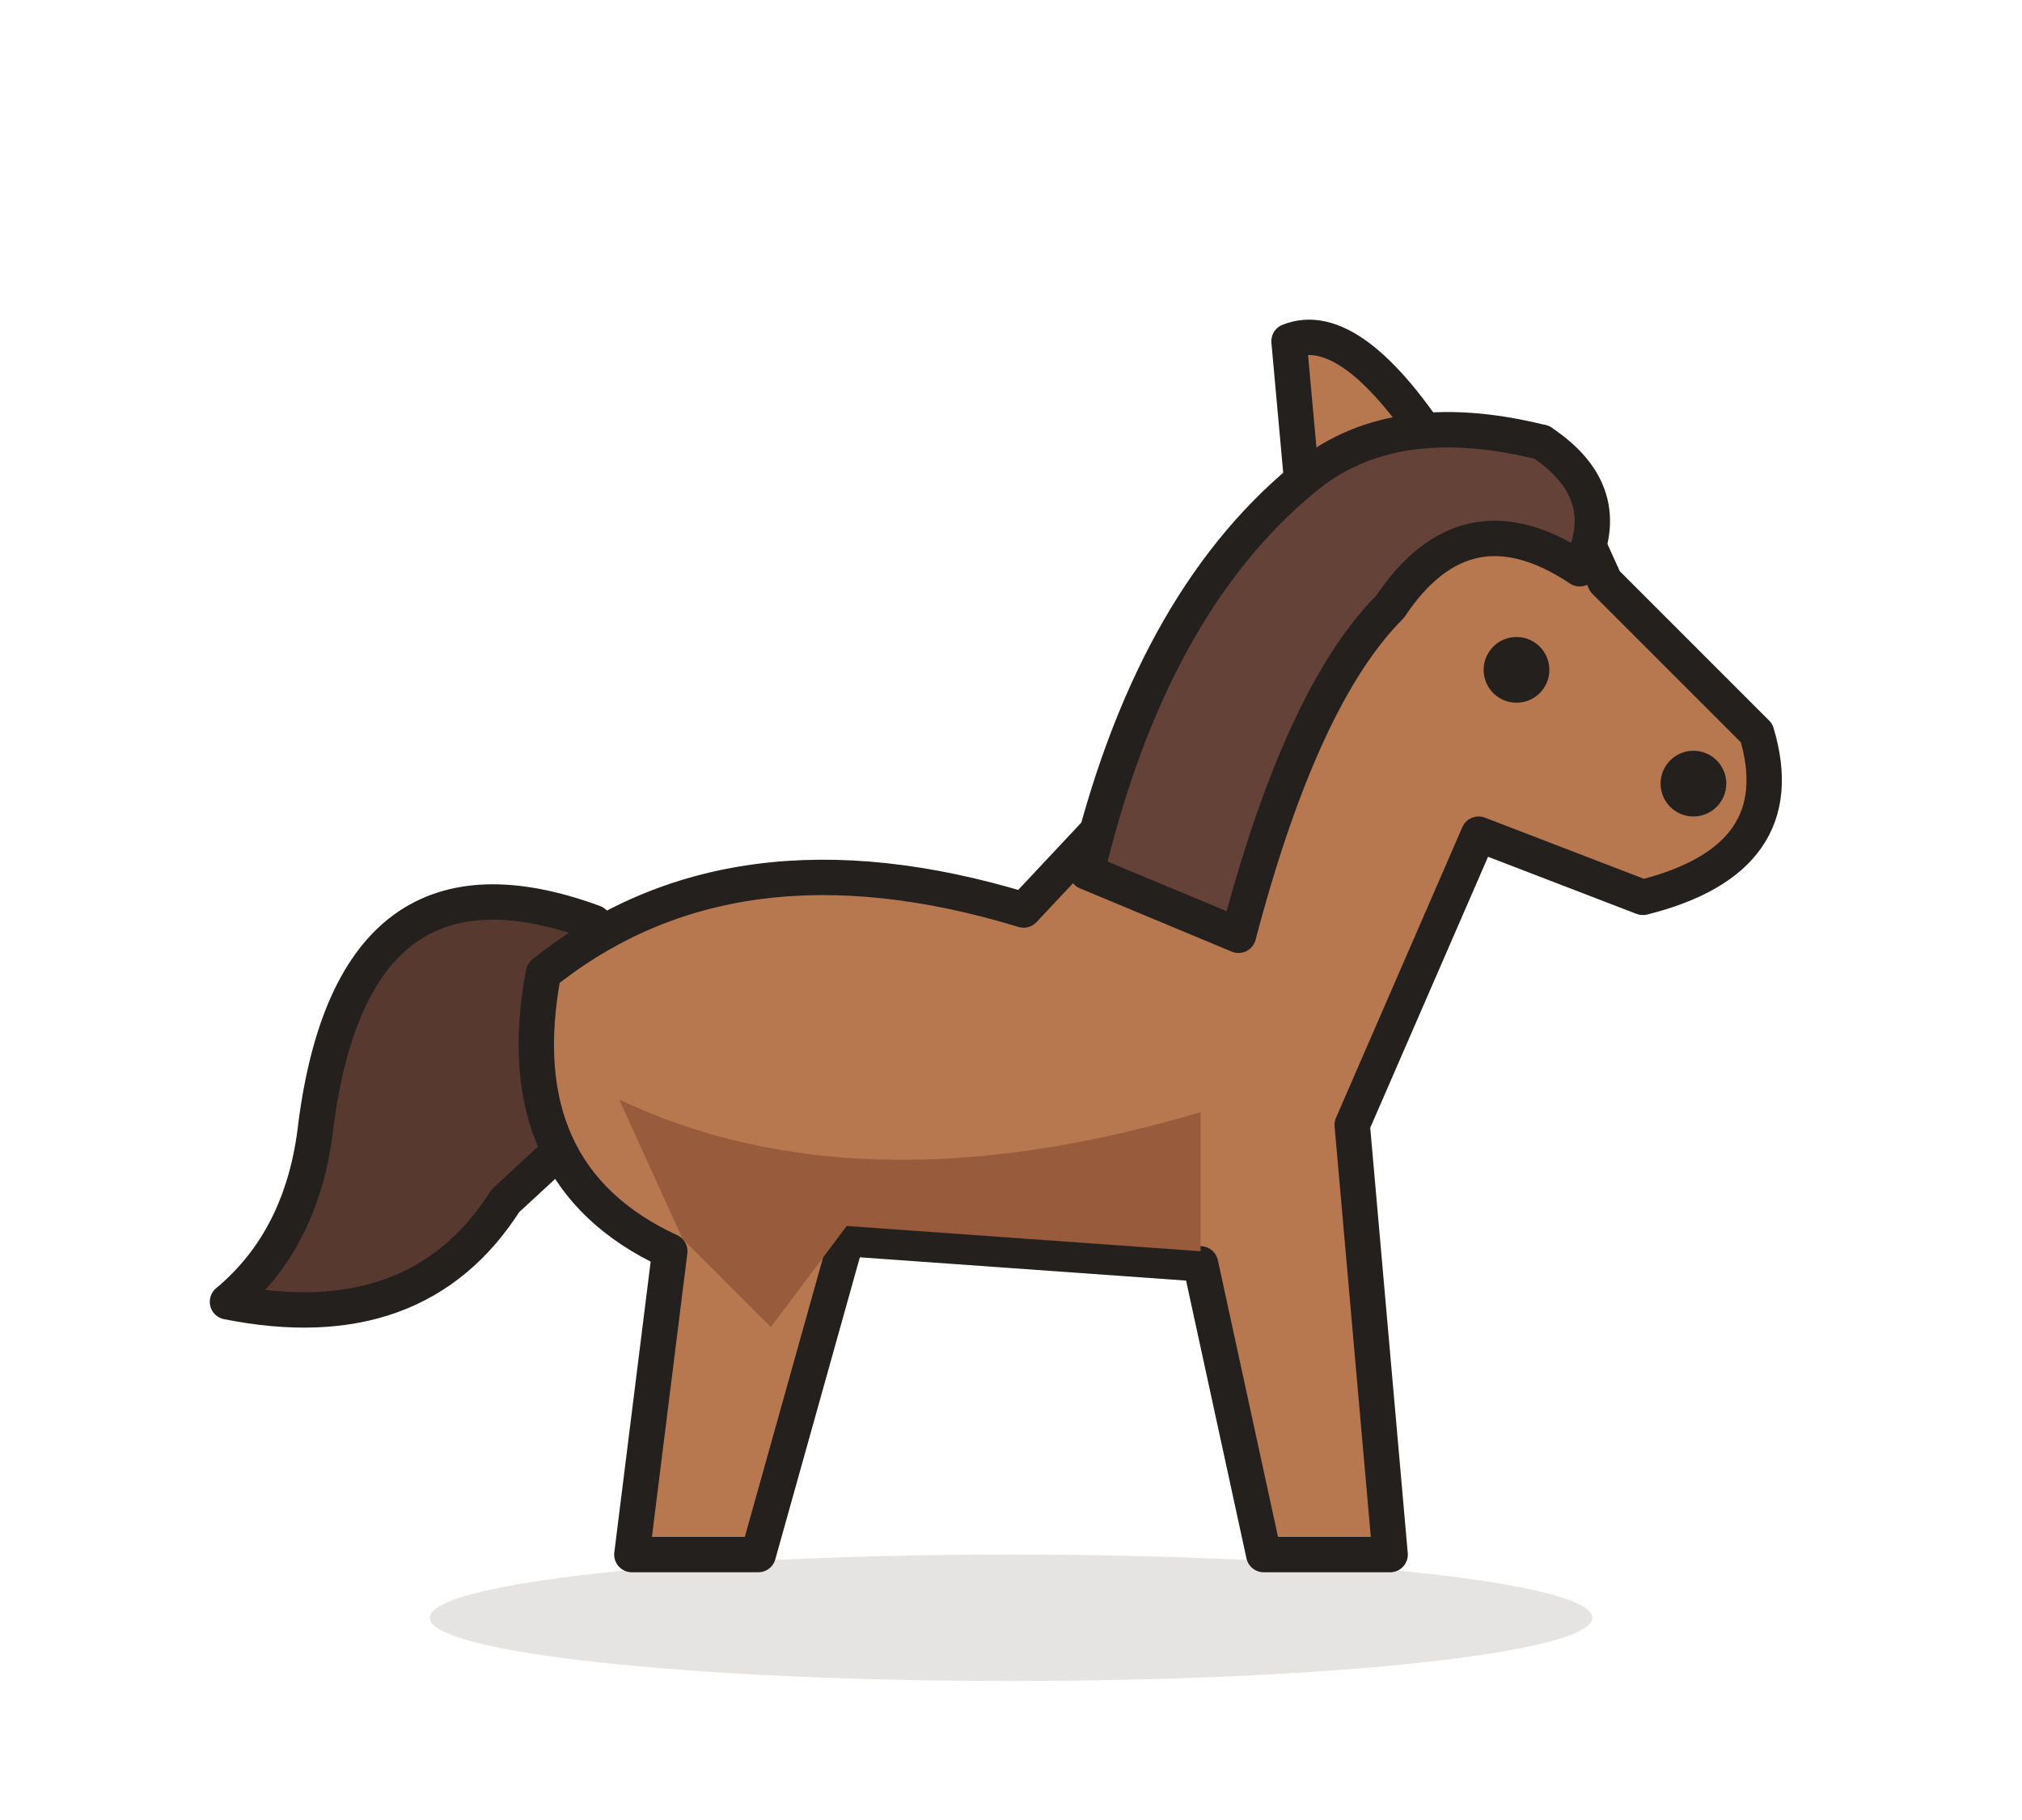
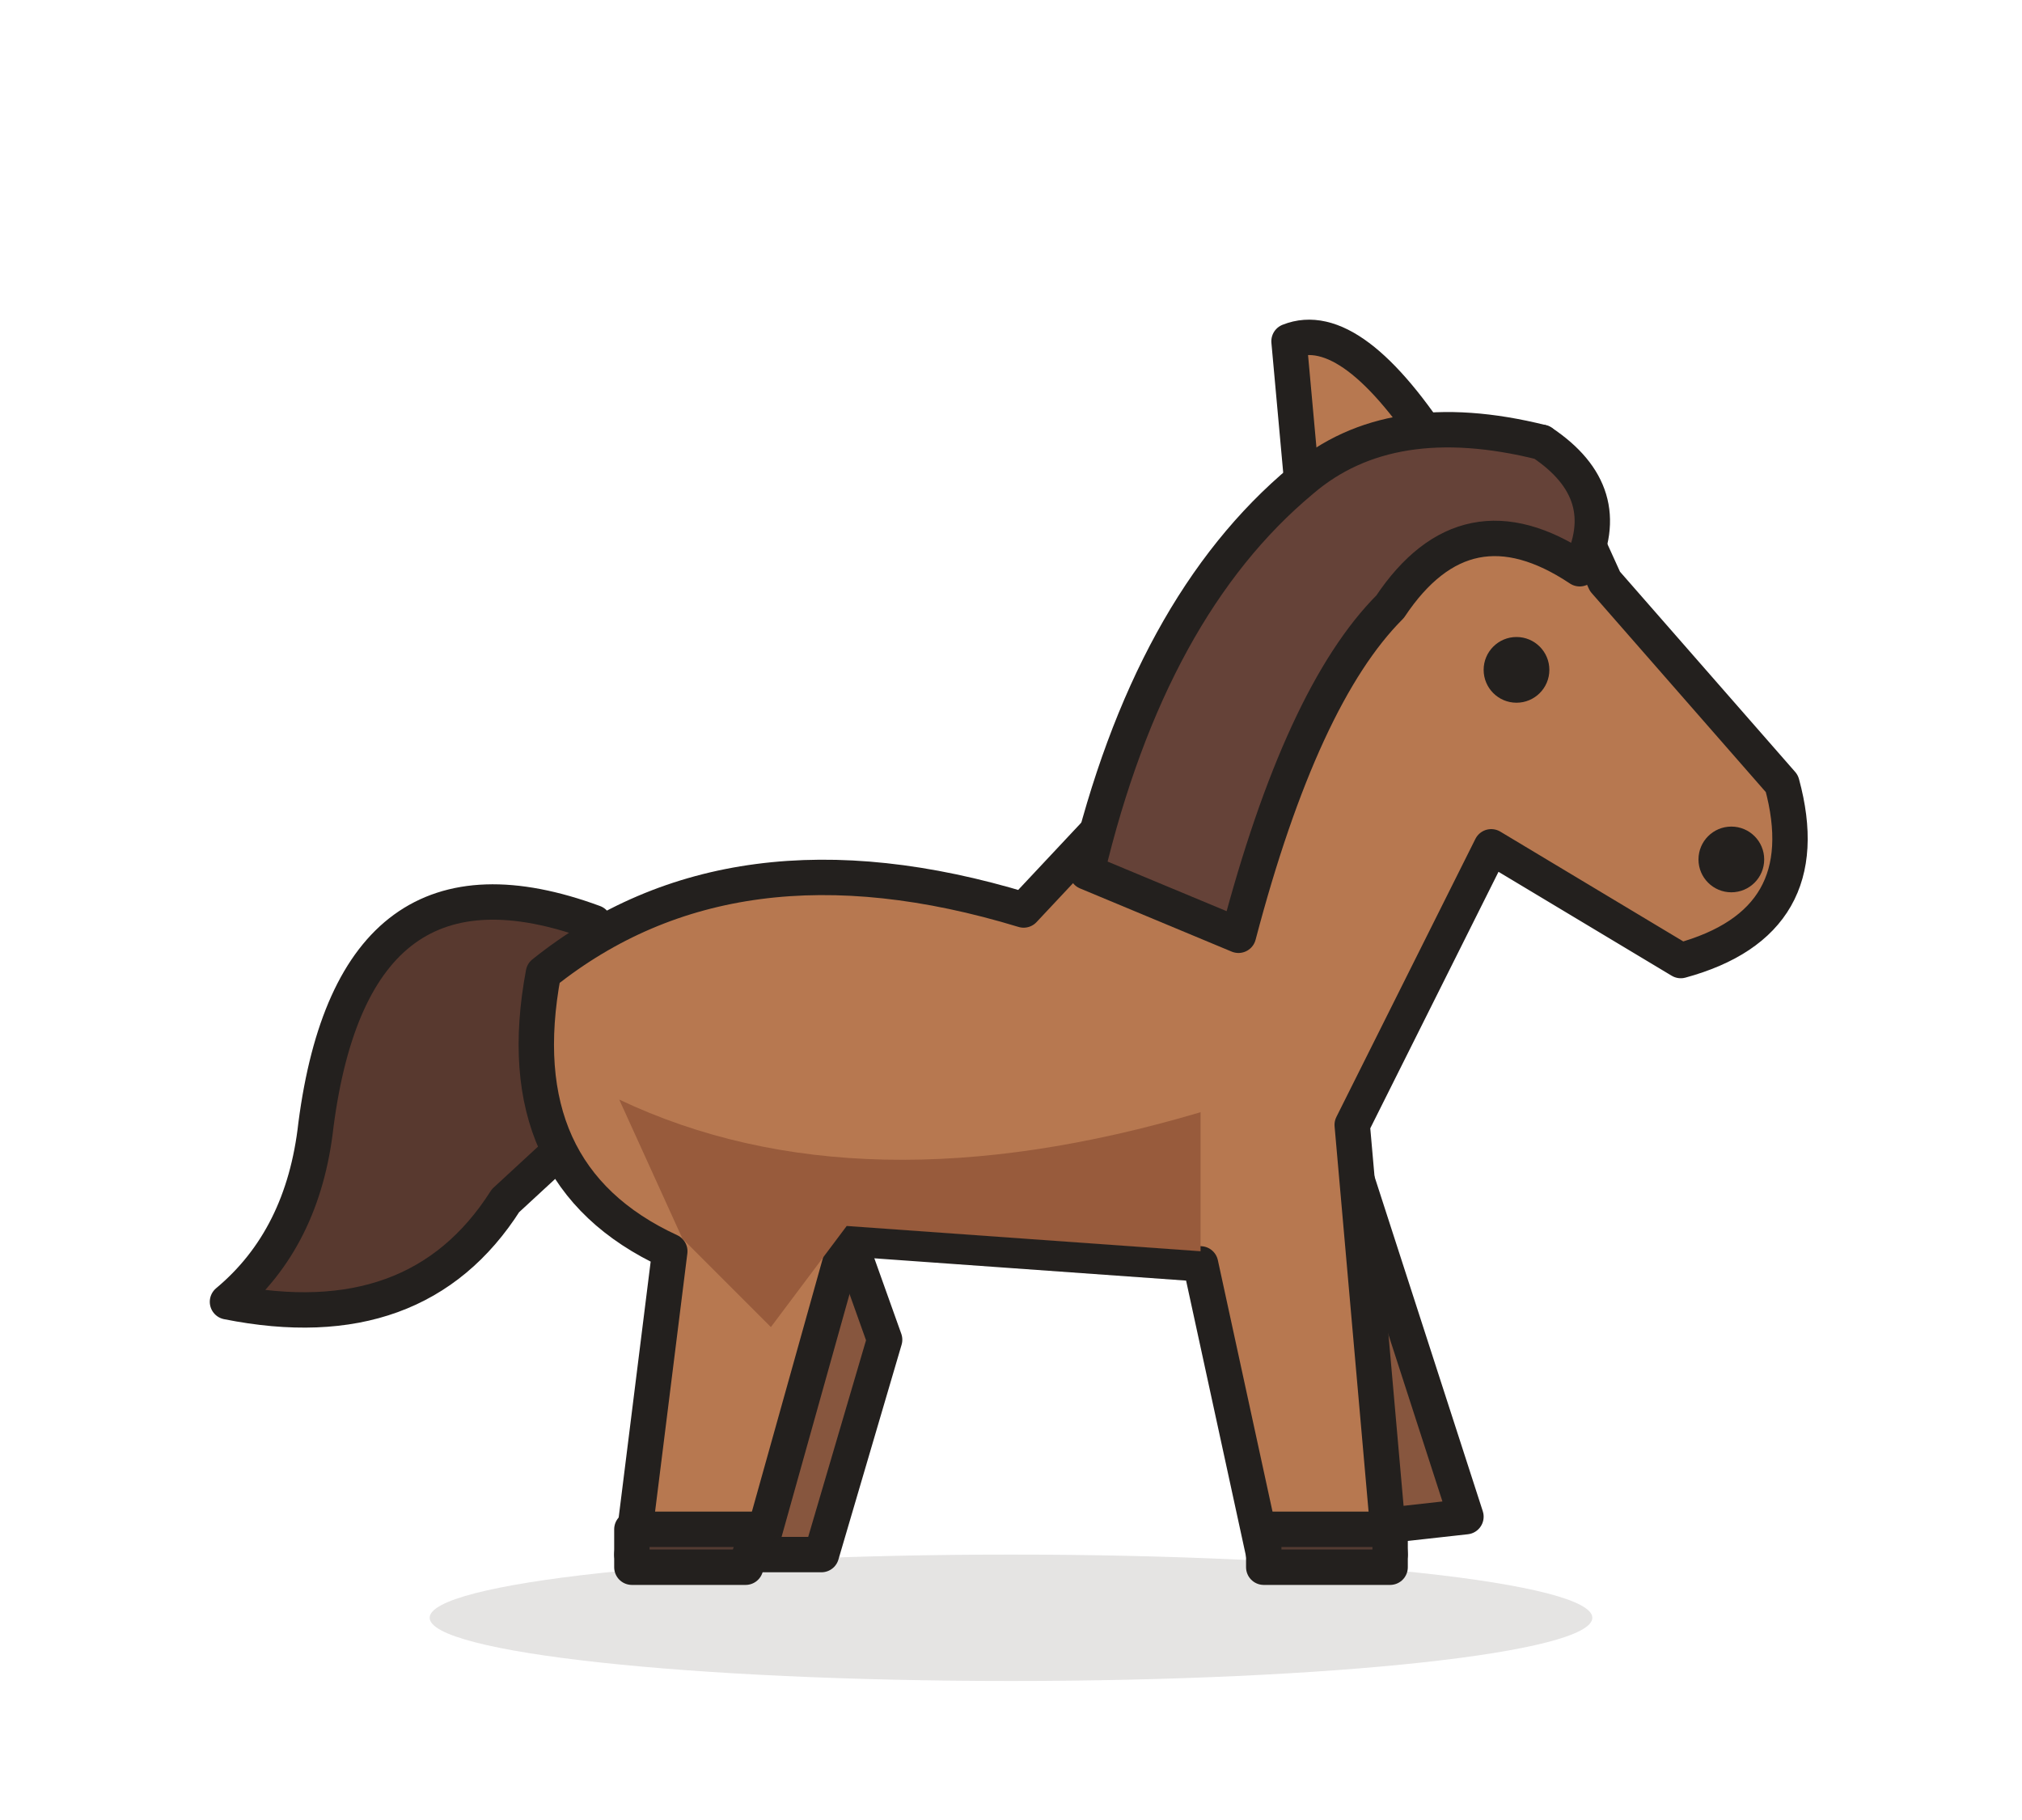
<svg xmlns="http://www.w3.org/2000/svg" viewBox="0 0 160 144" role="img" aria-labelledby="title">
  <g stroke="#23201e" stroke-width="2.8" stroke-linecap="round" stroke-linejoin="round">
    <ellipse cx="80" cy="128" rx="46" ry="5" fill="#342b28" opacity=".13" stroke="none" />
    <path d="M47 73 Q28 66 25 89 Q24 98 18 103 Q33 106 40 95 L53 83Z" fill="#58392f" />
-     <path d="M43 77 Q58 65 81 72 L96 56 Q95 46 103 38 L102 27 Q107 25 114 36 L122 35 L127 46 L139 58 Q142 68 130 71 L117 66 L107 89 L110 123 L100 123 L95 100 L67 98 L60 123 L50 123 L53 99 Q40 93 43 77Z" fill="#b77850" />
+     <path d="M57 89 L65 92 L70 106 L65 123 L57 123 L61 106Z M94 86 L105 86 L116 120 L107 121Z" fill="#87563e" />
+     <path d="M43 77 Q58 65 81 72 L96 56 Q95 46 103 38 L102 27 Q107 25 114 36 L122 35 L127 46 L141 62 Q144 73 133 76 L118 67 L107 89 L110 123 L100 123 L95 100 L67 98 L60 123 L50 123 L53 99 Q40 93 43 77Z" fill="#b77850" />
    <path d="M86 69 Q91 48 103 38 Q110 32 122 35 Q128 39 125 45 Q116 39 110 48 Q103 55 98 74Z" fill="#654238" />
    <path d="M49 87 Q68 96 95 88 L95 99 L67 97 L61 105 L54 98Z" fill="#985b3c" stroke="none" />
+     <path d="M50 121 L60 121 L59 124 L50 124Z M100 121 L110 121 L110 124 L100 124Z" fill="#533b32" />
    <circle cx="120" cy="53" r="2.6" fill="#23201e" stroke="none" />
-     <circle cx="134" cy="62" r="2.6" fill="#23201e" stroke="none" />
+     <circle cx="137" cy="68" r="2.6" fill="#23201e" stroke="none" />
  </g>
</svg>
